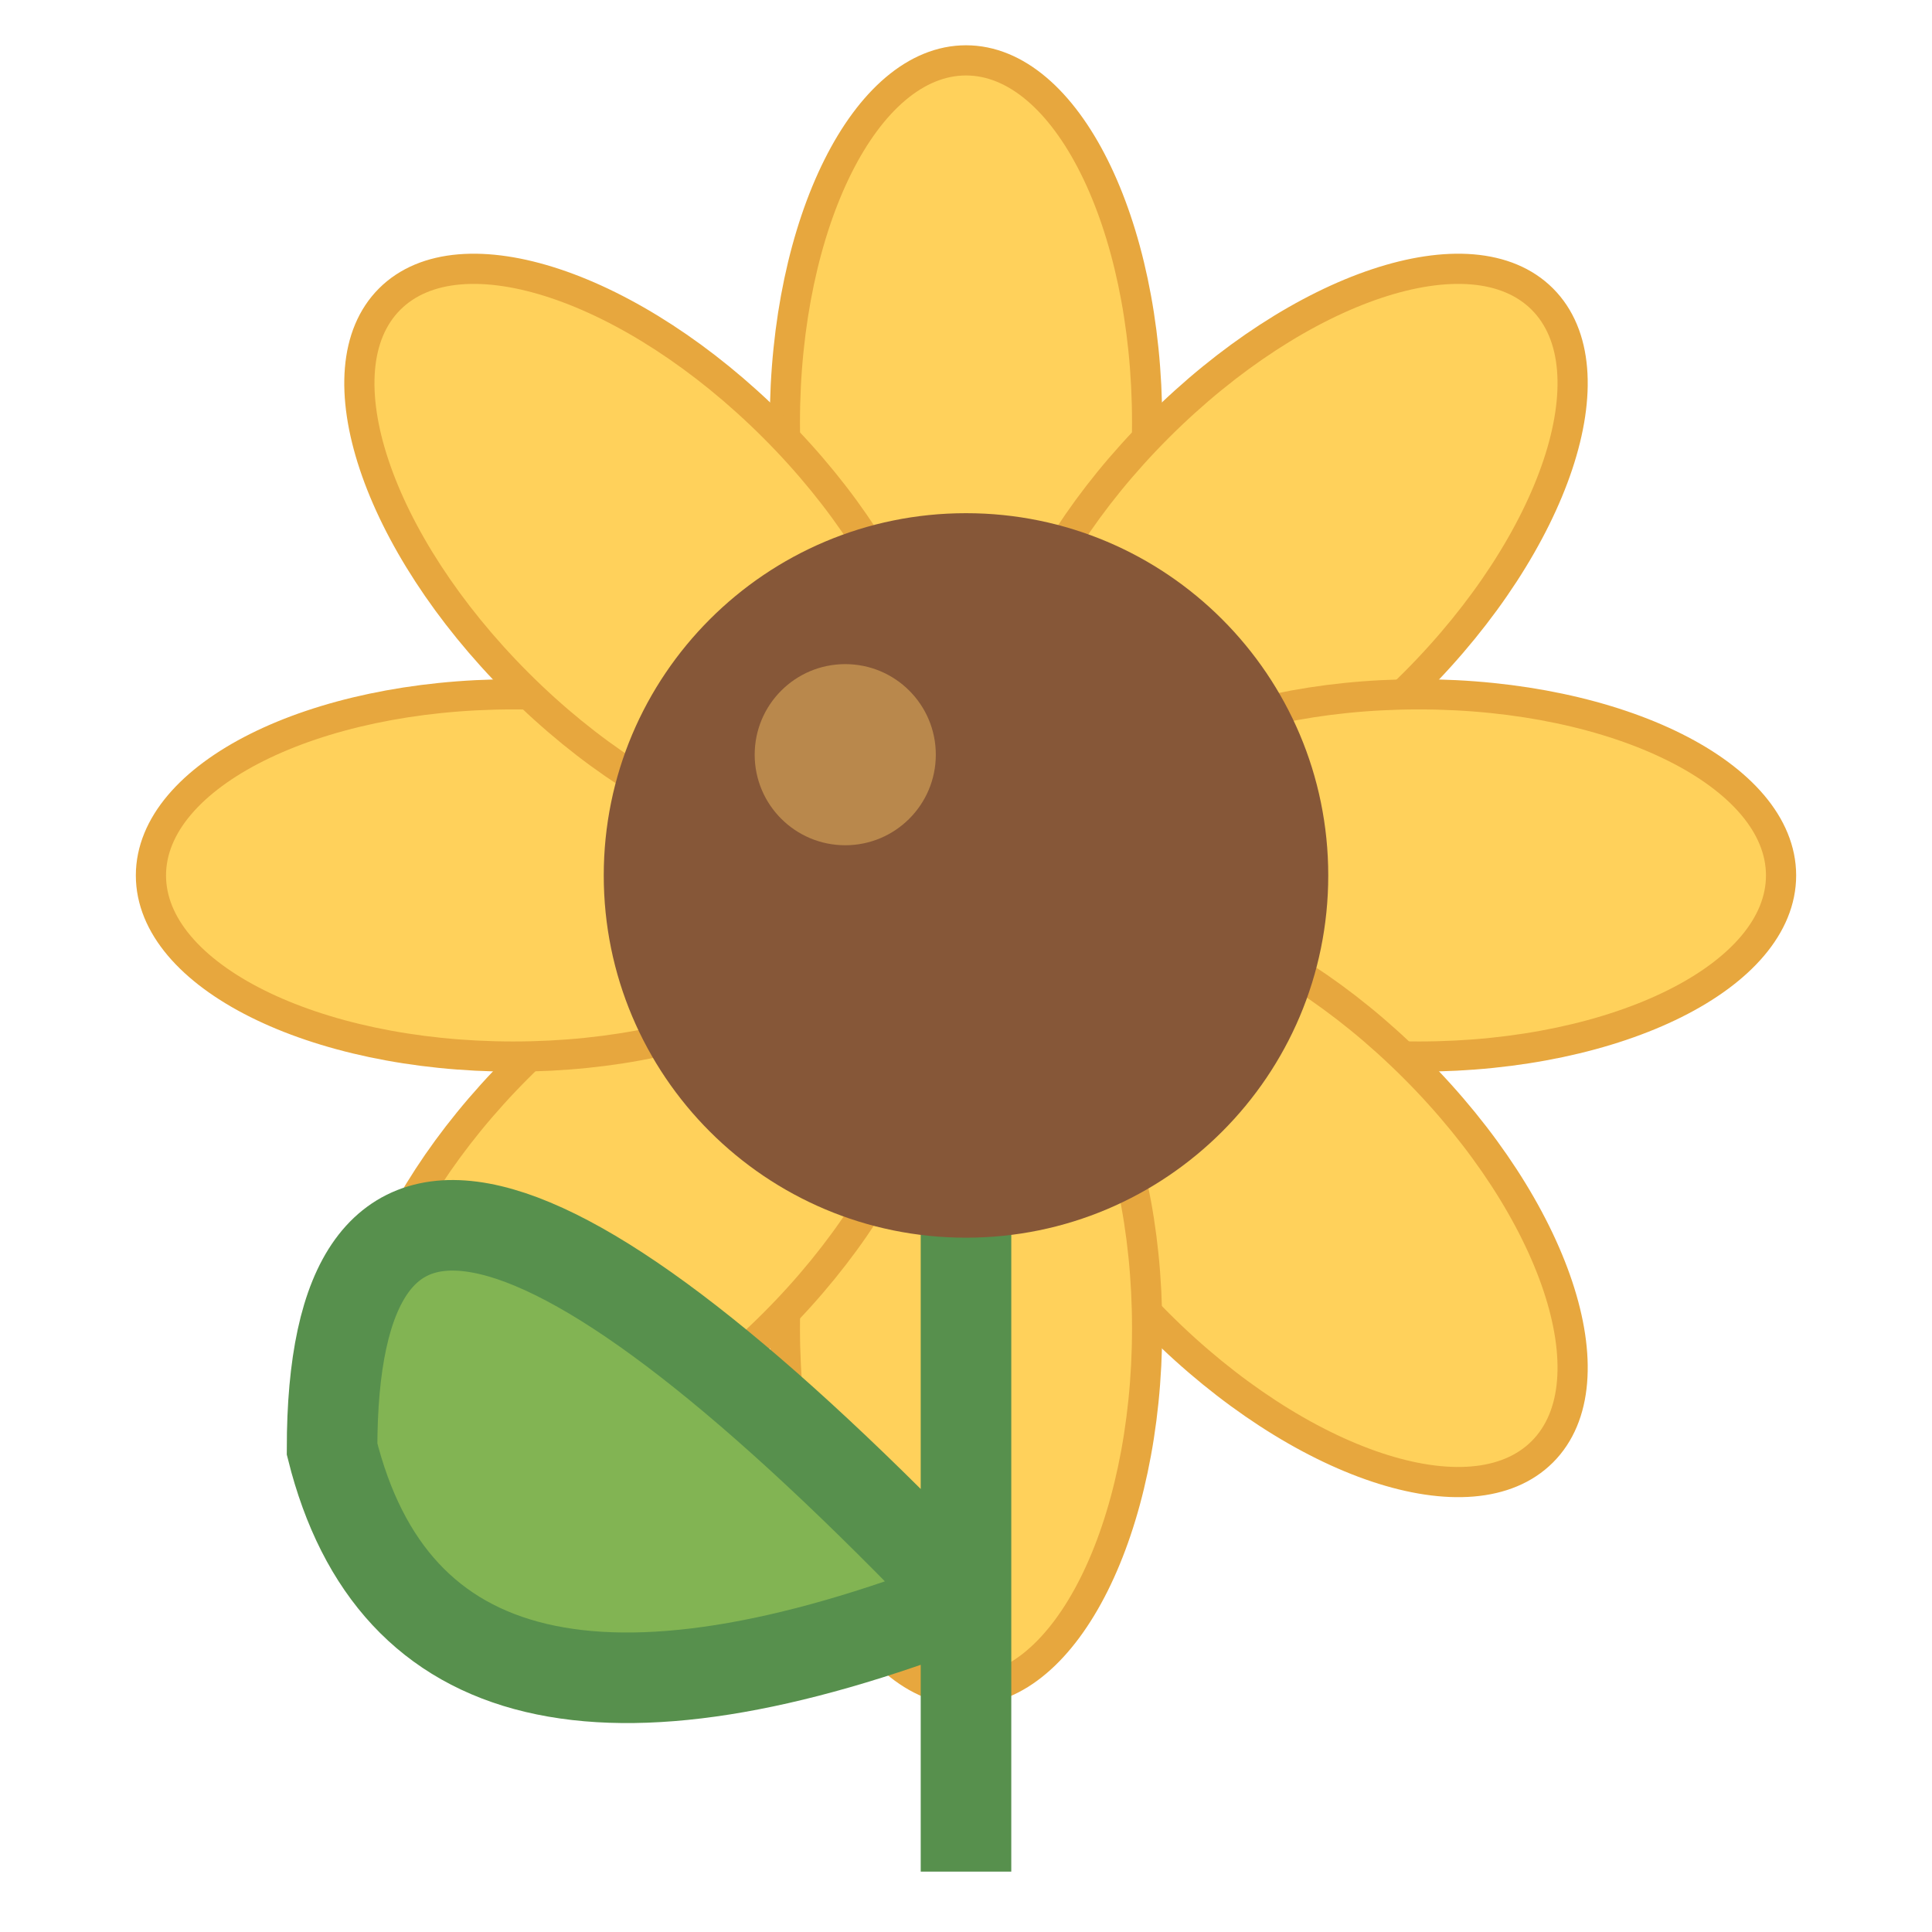
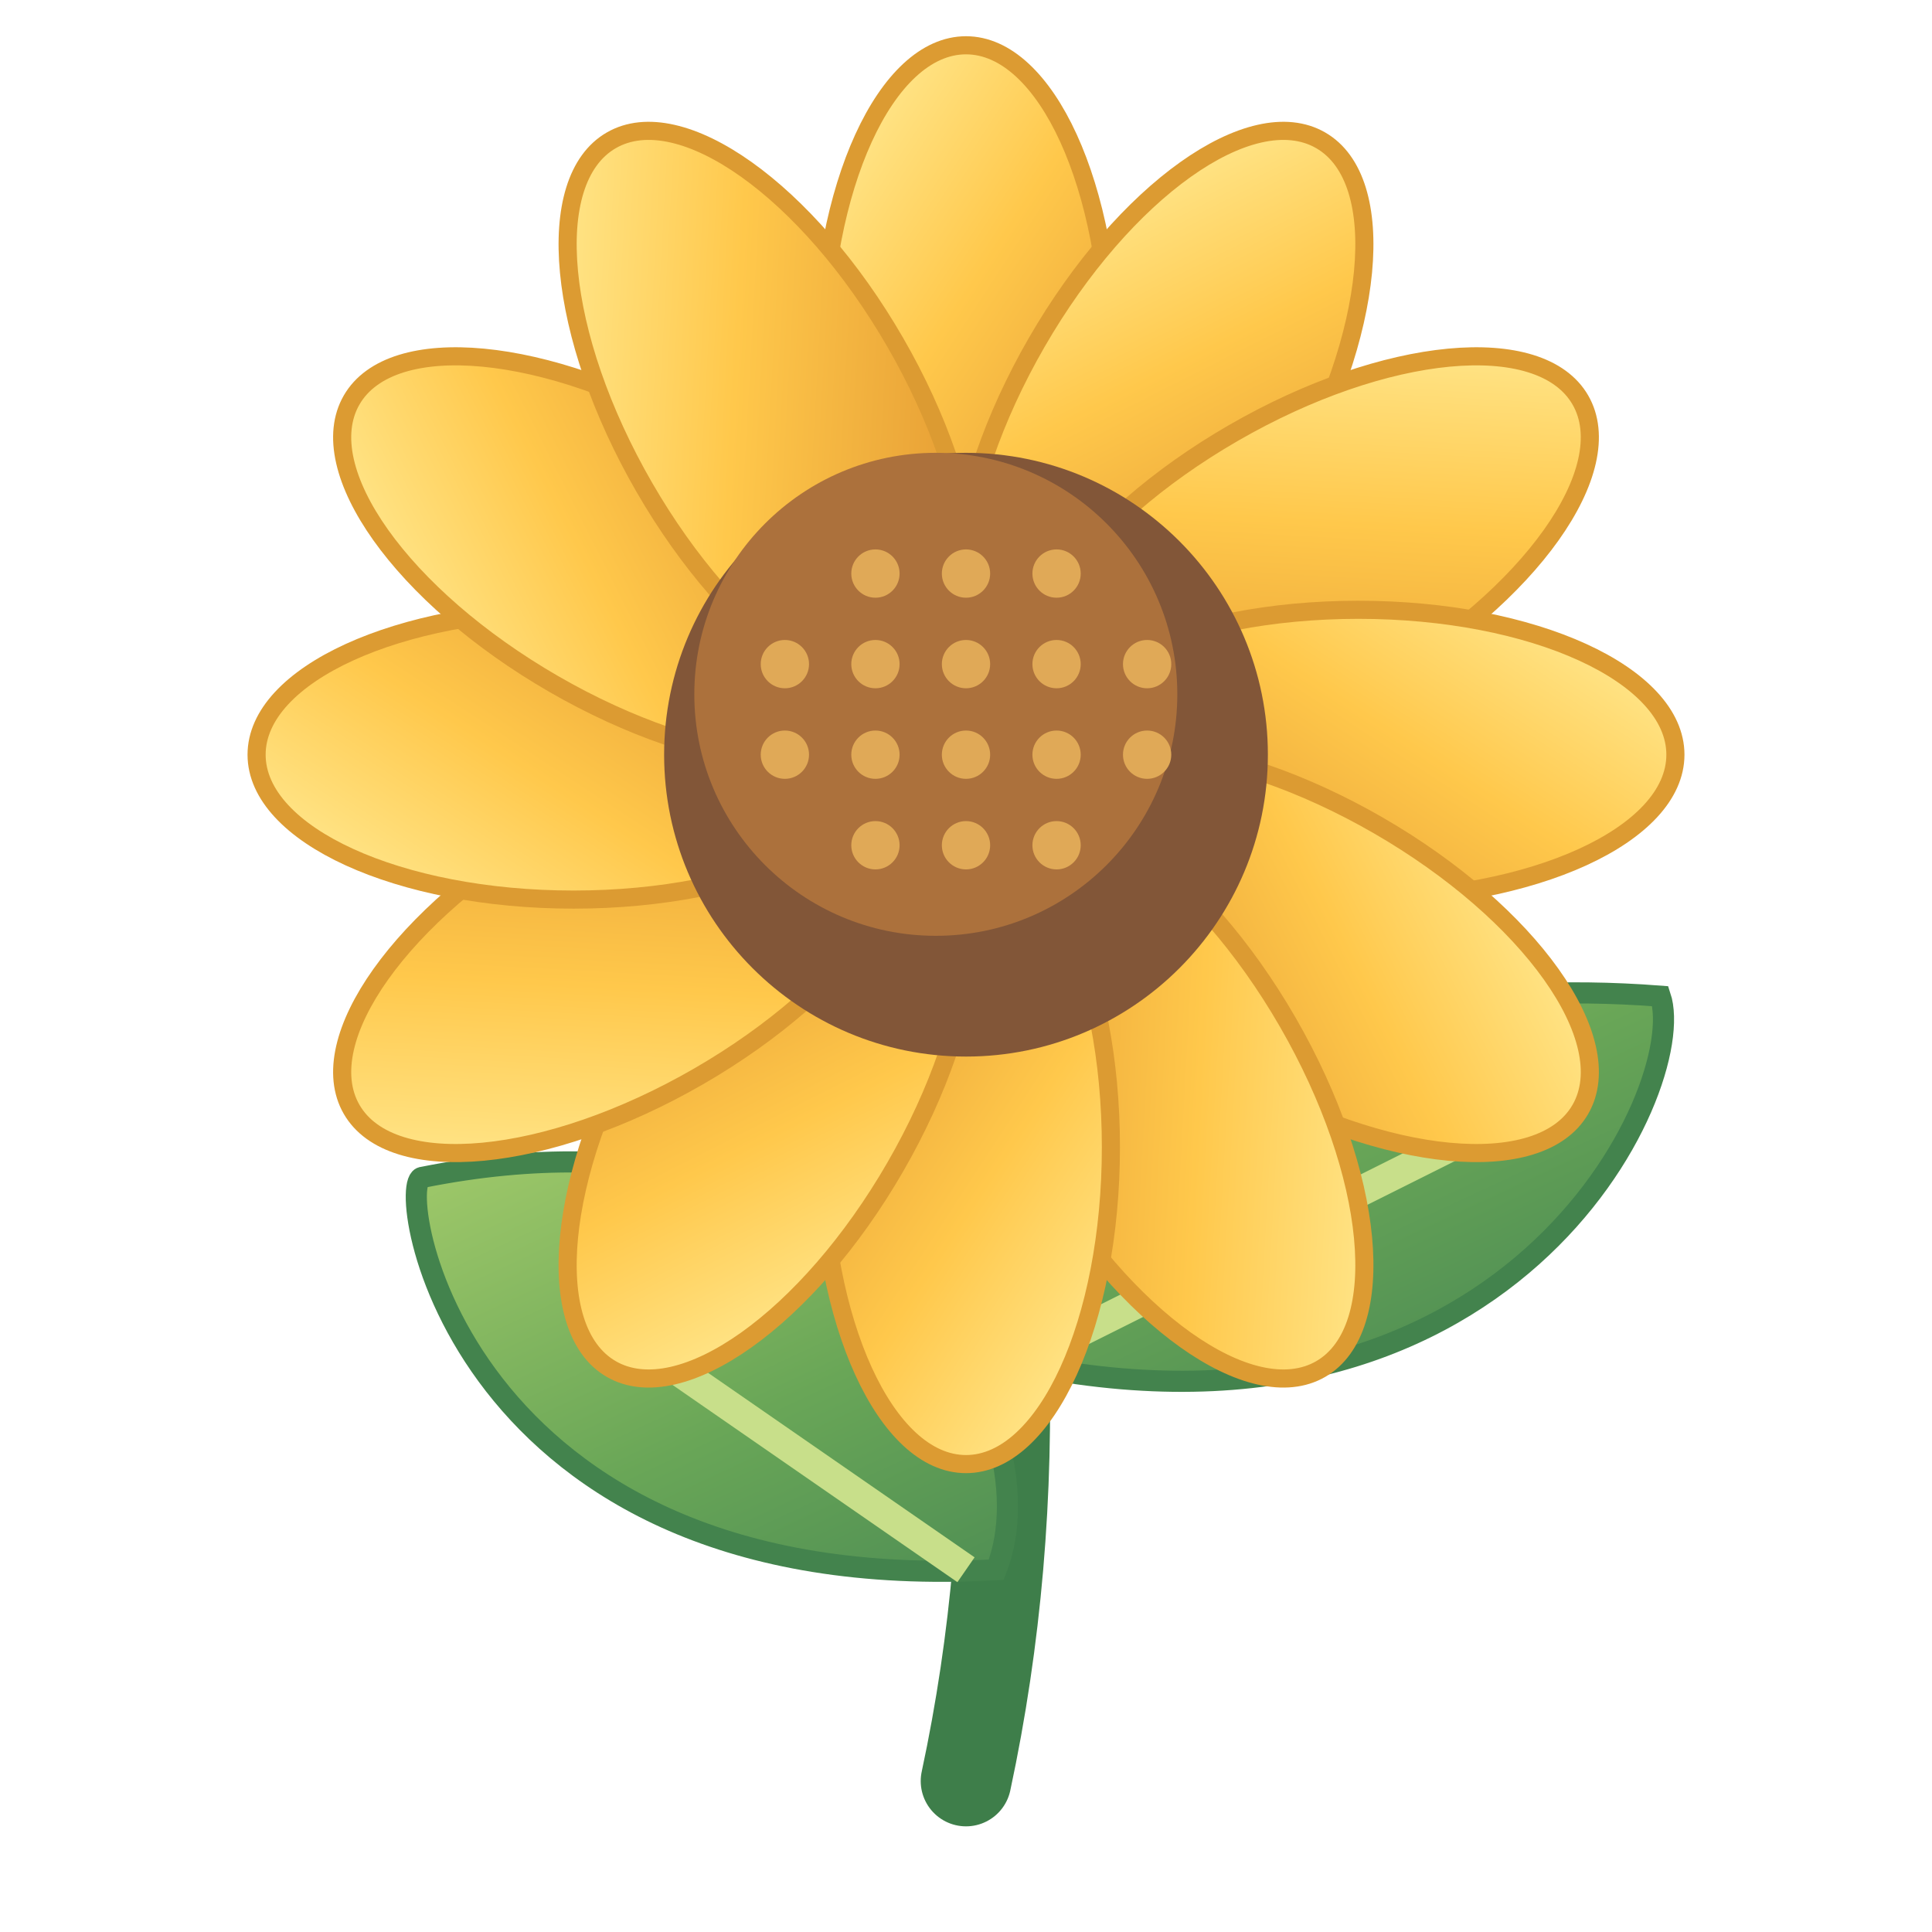
<svg xmlns="http://www.w3.org/2000/svg" width="64" height="64" viewBox="0 0 64 64">
-   <ellipse cx="32" cy="14" rx="6" ry="12" transform="rotate(0 32 29)" fill="#ffd15b" stroke="#e7a73e" />
-   <ellipse cx="32" cy="14" rx="6" ry="12" transform="rotate(45 32 29)" fill="#ffd15b" stroke="#e7a73e" />
-   <ellipse cx="32" cy="14" rx="6" ry="12" transform="rotate(90 32 29)" fill="#ffd15b" stroke="#e7a73e" />
-   <ellipse cx="32" cy="14" rx="6" ry="12" transform="rotate(135 32 29)" fill="#ffd15b" stroke="#e7a73e" />
-   <ellipse cx="32" cy="14" rx="6" ry="12" transform="rotate(180 32 29)" fill="#ffd15b" stroke="#e7a73e" />
-   <ellipse cx="32" cy="14" rx="6" ry="12" transform="rotate(225 32 29)" fill="#ffd15b" stroke="#e7a73e" />
-   <ellipse cx="32" cy="14" rx="6" ry="12" transform="rotate(270 32 29)" fill="#ffd15b" stroke="#e7a73e" />
-   <ellipse cx="32" cy="14" rx="6" ry="12" transform="rotate(315 32 29)" fill="#ffd15b" stroke="#e7a73e" />
-   <path d="M32 35v27m0-9q-21-22-21-5q3 12 21 5" fill="#82b453" stroke="#57904d" stroke-width="3" />
-   <circle cx="32" cy="29" r="12" fill="#865738" />
-   <circle cx="28" cy="25" r="3" fill="#b9884c" />
+   <defs>
+     <linearGradient id="petal" x1="0" y1="0" x2=".7" y2="1">
+       <stop stop-color="#fff0a0" />
+       <stop offset=".5" stop-color="#ffc84b" />
+       <stop offset="1" stop-color="#e49a32" />
+     </linearGradient>
+     <linearGradient id="green" x1="0" y1="0" x2="1" y2="1">
+       <stop stop-color="#b6d771" />
+       <stop offset=".5" stop-color="#69a657" />
+       <stop offset="1" stop-color="#347650" />
+     </linearGradient>
+   </defs>
+   <path d="M32 59q3-14-1-30" stroke="#3e7e4a" stroke-width="3" fill="none" stroke-linecap="round" />
+   <path d="M33 52C15 53 13 39 14 39c15-3 21 8 19 13zm0-7c17 4 23-9 22-12-13-1-21 5-22 12z" fill="url(#green)" stroke="#43834d" stroke-width=".7" />
+   <path d="m19 43 13 9m16-14-14 7" stroke="#c8df8a" stroke-width="1" fill="none" />
+   <ellipse cx="32" cy="12" rx="4.8" ry="10.5" transform="rotate(0 32 25)" fill="url(#petal)" stroke="#dc9b32" stroke-width=".6" />
+   <ellipse cx="32" cy="12" rx="4.8" ry="10.5" transform="rotate(30 32 25)" fill="url(#petal)" stroke="#dc9b32" stroke-width=".6" />
+   <ellipse cx="32" cy="12" rx="4.8" ry="10.5" transform="rotate(60 32 25)" fill="url(#petal)" stroke="#dc9b32" stroke-width=".6" />
+   <ellipse cx="32" cy="12" rx="4.8" ry="10.5" transform="rotate(90 32 25)" fill="url(#petal)" stroke="#dc9b32" stroke-width=".6" />
+   <ellipse cx="32" cy="12" rx="4.8" ry="10.5" transform="rotate(120 32 25)" fill="url(#petal)" stroke="#dc9b32" stroke-width=".6" />
+   <ellipse cx="32" cy="12" rx="4.8" ry="10.5" transform="rotate(150 32 25)" fill="url(#petal)" stroke="#dc9b32" stroke-width=".6" />
+   <ellipse cx="32" cy="12" rx="4.8" ry="10.5" transform="rotate(180 32 25)" fill="url(#petal)" stroke="#dc9b32" stroke-width=".6" />
+   <ellipse cx="32" cy="12" rx="4.8" ry="10.5" transform="rotate(210 32 25)" fill="url(#petal)" stroke="#dc9b32" stroke-width=".6" />
+   <ellipse cx="32" cy="12" rx="4.8" ry="10.5" transform="rotate(240 32 25)" fill="url(#petal)" stroke="#dc9b32" stroke-width=".6" />
+   <ellipse cx="32" cy="12" rx="4.8" ry="10.5" transform="rotate(270 32 25)" fill="url(#petal)" stroke="#dc9b32" stroke-width=".6" />
+   <ellipse cx="32" cy="12" rx="4.8" ry="10.5" transform="rotate(300 32 25)" fill="url(#petal)" stroke="#dc9b32" stroke-width=".6" />
+   <ellipse cx="32" cy="12" rx="4.8" ry="10.5" transform="rotate(330 32 25)" fill="url(#petal)" stroke="#dc9b32" stroke-width=".6" />
+   <circle cx="32" cy="25" r="10" fill="#825638" />
+   <circle cx="31" cy="23" r="8" fill="#ac713c" />
+   <circle cx="29" cy="19" r=".8" fill="#e0a957" />
+   <circle cx="32" cy="19" r=".8" fill="#e0a957" />
+   <circle cx="35" cy="19" r=".8" fill="#e0a957" />
+   <circle cx="26" cy="22" r=".8" fill="#e0a957" />
+   <circle cx="29" cy="22" r=".8" fill="#e0a957" />
+   <circle cx="32" cy="22" r=".8" fill="#e0a957" />
+   <circle cx="35" cy="22" r=".8" fill="#e0a957" />
+   <circle cx="38" cy="22" r=".8" fill="#e0a957" />
+   <circle cx="26" cy="25" r=".8" fill="#e0a957" />
+   <circle cx="29" cy="25" r=".8" fill="#e0a957" />
+   <circle cx="32" cy="25" r=".8" fill="#e0a957" />
+   <circle cx="35" cy="25" r=".8" fill="#e0a957" />
+   <circle cx="38" cy="25" r=".8" fill="#e0a957" />
+   <circle cx="29" cy="28" r=".8" fill="#e0a957" />
+   <circle cx="32" cy="28" r=".8" fill="#e0a957" />
+   <circle cx="35" cy="28" r=".8" fill="#e0a957" />
</svg>
